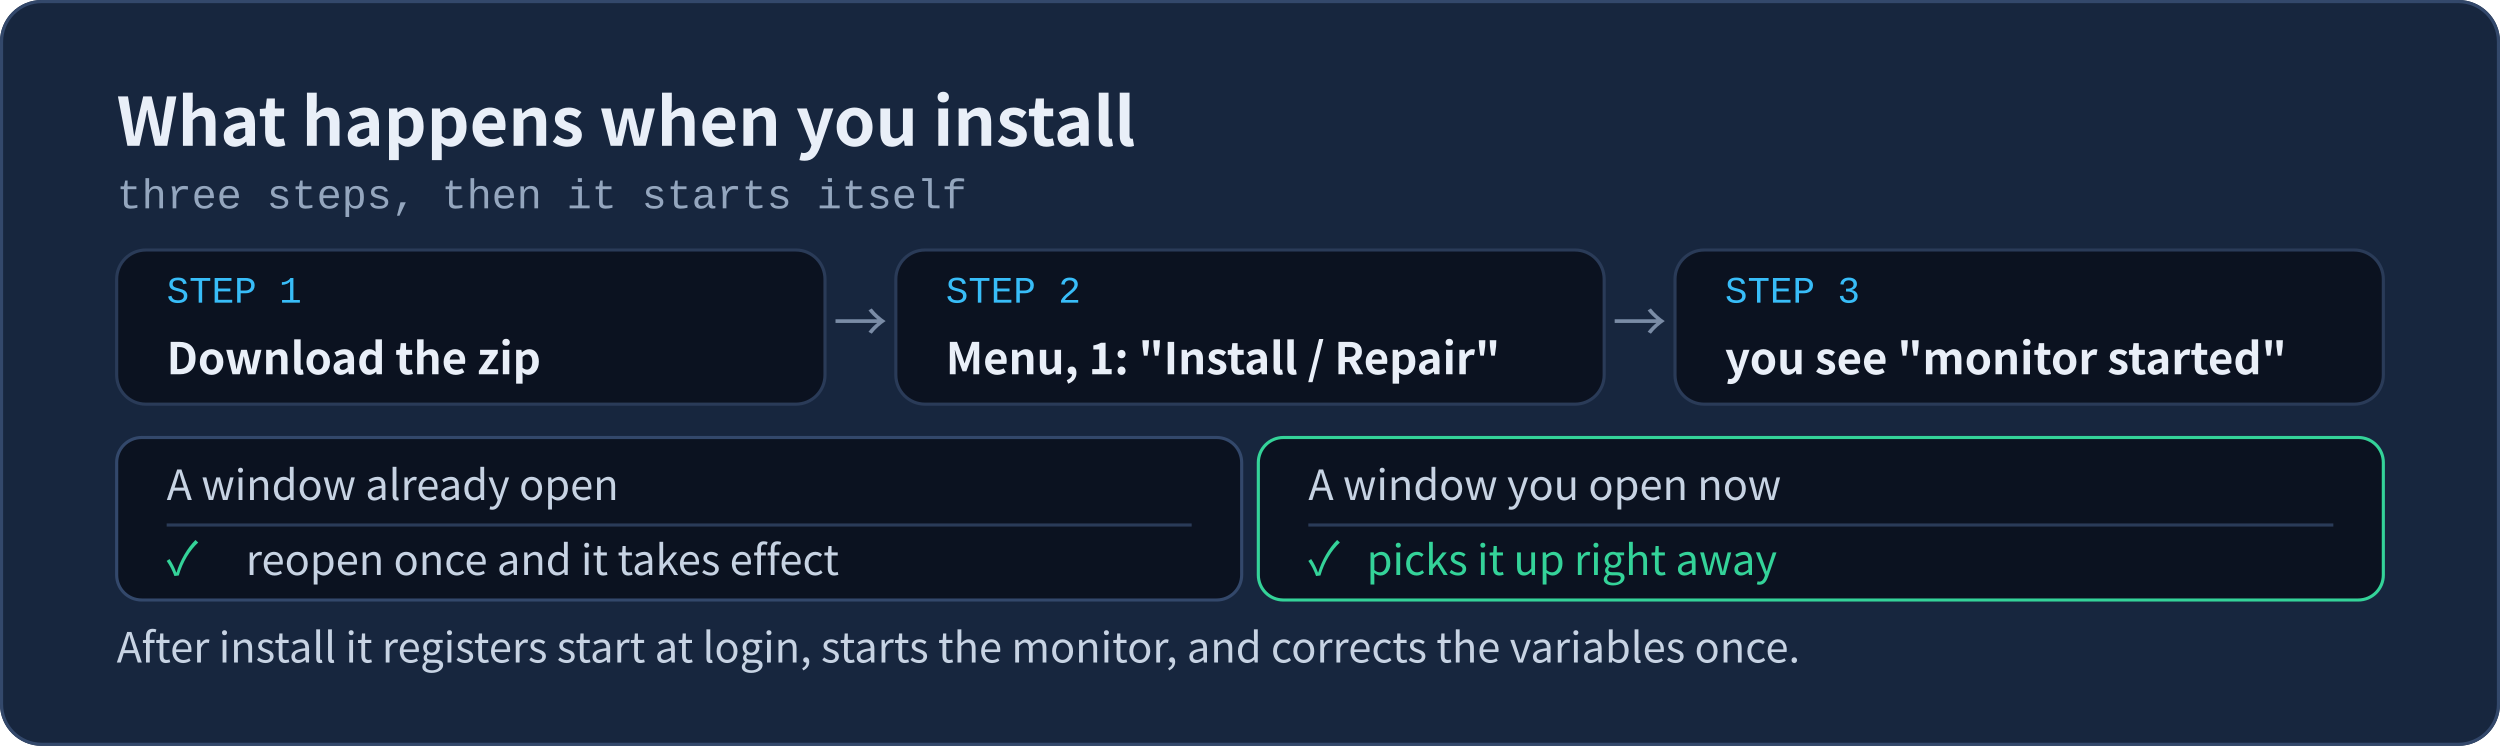
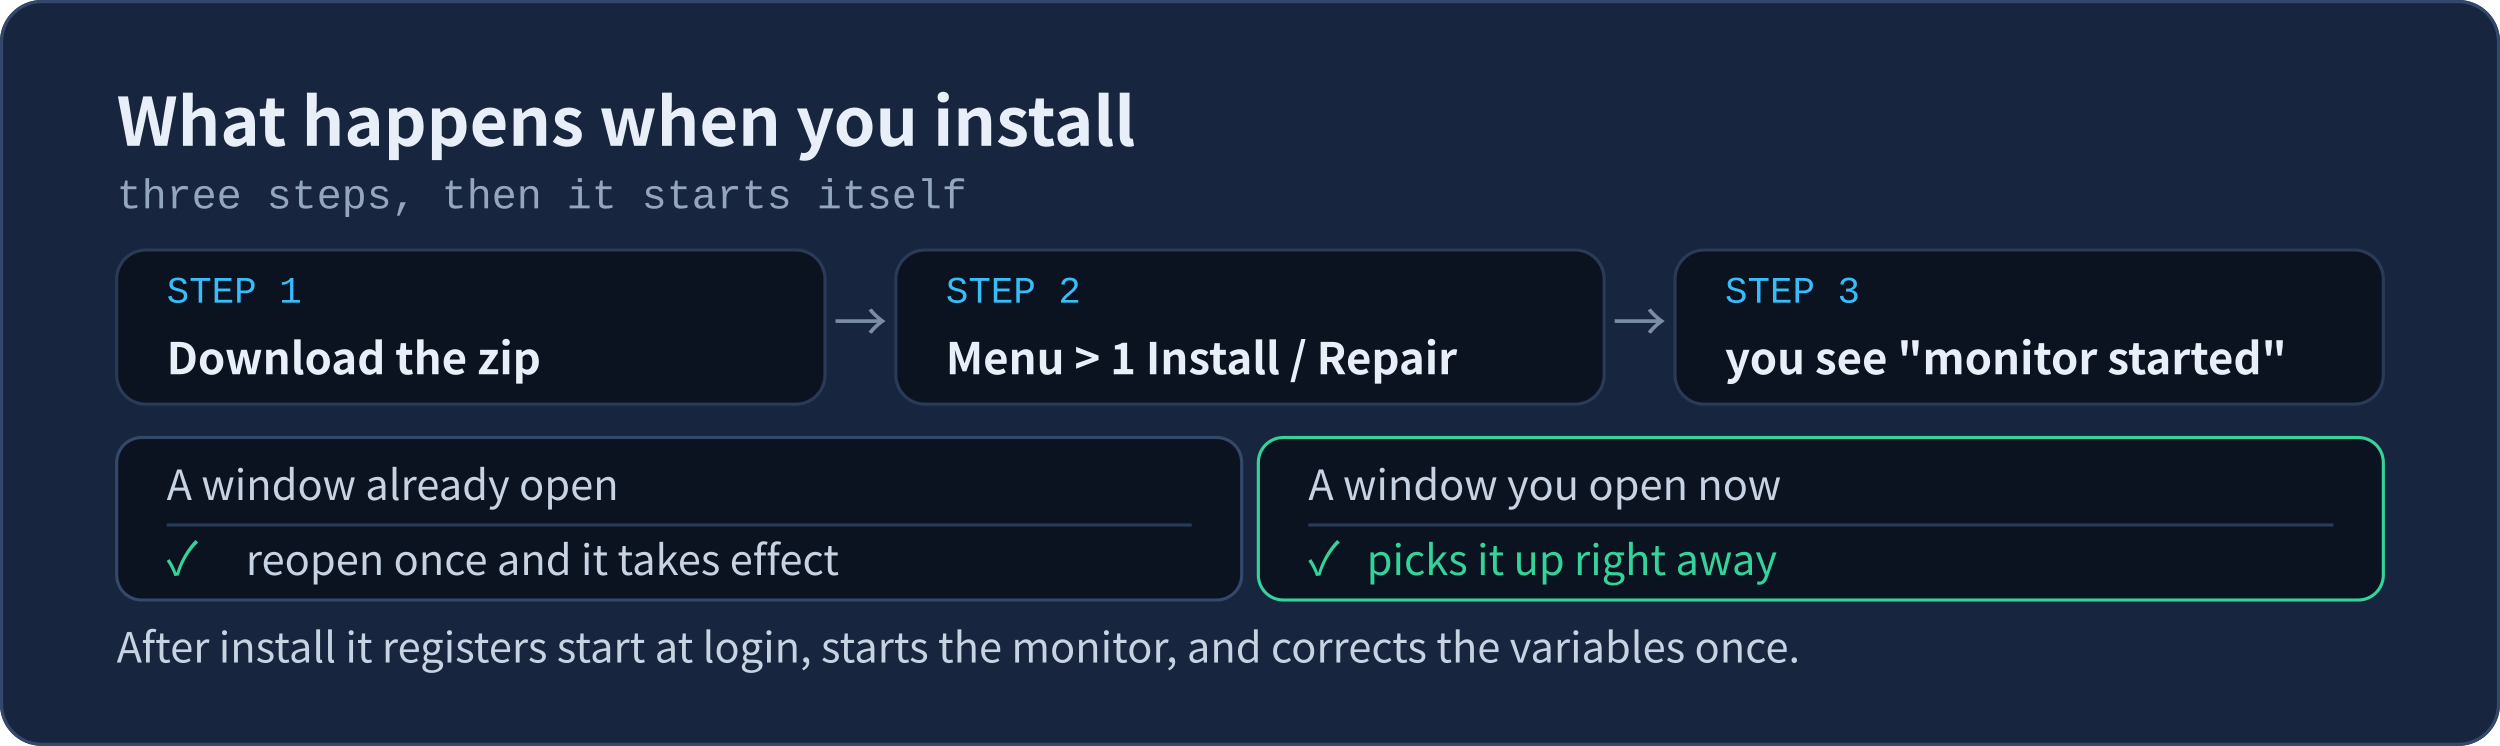
<svg xmlns="http://www.w3.org/2000/svg" width="1200" height="358" viewBox="0 0 1200 358" role="img" aria-labelledby="firstTitle firstDesc" font-family="-apple-system, BlinkMacSystemFont, 'Segoe UI', 'PingFang SC', 'Noto Sans CJK SC', sans-serif">
  <rect width="1200" height="358" rx="20" fill="#17263E" />
  <rect x="0.75" y="0.75" width="1198.5" height="356.5" rx="19.25" fill="none" stroke="#33486B" stroke-width="1.5" />
  <g id="heading">
    <text x="56" y="70" font-size="32" font-weight="700" fill="#E9EFF8">What happens when you install</text>
    <text x="56" y="100" font-family="ui-monospace, SFMono-Regular, Menlo, Consolas, 'Liberation Mono', monospace" font-size="20" fill="#94A6BE">three steps, then it starts itself</text>
  </g>
  <g id="steps">
    <rect x="56" y="120" width="340" height="74" rx="14" fill="#0B1220" stroke="#2A3B58" stroke-width="1.5" />
    <text x="80" y="140.5" dominant-baseline="central" font-family="ui-monospace, SFMono-Regular, Menlo, Consolas, 'Liberation Mono', monospace" font-size="18" fill="#38BDF8">STEP 1</text>
    <text x="80" y="170.5" dominant-baseline="central" font-size="21" font-weight="700" fill="#E9EFF8">Download the zip</text>
    <rect x="430" y="120" width="340" height="74" rx="14" fill="#0B1220" stroke="#2A3B58" stroke-width="1.5" />
    <text x="454" y="140.5" dominant-baseline="central" font-family="ui-monospace, SFMono-Regular, Menlo, Consolas, 'Liberation Mono', monospace" font-size="18" fill="#38BDF8">STEP 2</text>
-     <text x="454" y="170.5" dominant-baseline="central" font-size="21" font-weight="700" fill="#E9EFF8">Menu, 1: "Install / Repair"</text>
+     <text x="454" y="170.5" dominant-baseline="central" font-size="21" font-weight="700" fill="#E9EFF8">Menu &gt; 1 Install / Repair</text>
    <rect x="804" y="120" width="340" height="74" rx="14" fill="#0B1220" stroke="#2A3B58" stroke-width="1.5" />
    <text x="828" y="140.5" dominant-baseline="central" font-family="ui-monospace, SFMono-Regular, Menlo, Consolas, 'Liberation Mono', monospace" font-size="18" fill="#38BDF8">STEP 3</text>
    <text x="828" y="170.5" dominant-baseline="central" font-size="21" font-weight="700" fill="#E9EFF8">you see "monitor started"</text>
  </g>
  <g id="step-arrows" font-size="26" fill="#7A8CA6" text-anchor="middle">
    <text x="413" y="164">→</text>
    <text x="787" y="164">→</text>
  </g>
  <g id="windows">
    <rect x="56" y="210" width="540" height="78" rx="12" fill="#0B1220" stroke="#33486B" stroke-width="1.5" />
    <text x="80" y="240" font-size="20" fill="#C7D3E3">A window already open</text>
    <path d="M80 252H572" fill="none" stroke="#2A3B58" stroke-width="1.5" />
    <text x="80" y="276" font-size="22" fill="#34D399">✓</text>
    <text x="118" y="276" font-size="20" fill="#C7D3E3">reopen once and it takes effect</text>
    <rect x="604" y="210" width="540" height="78" rx="12" fill="#0B1220" stroke="#34D399" stroke-width="1.5" />
    <text x="628" y="240" font-size="20" fill="#C7D3E3">A window you open now</text>
    <path d="M628 252H1120" fill="none" stroke="#2A3B58" stroke-width="1.5" />
    <text x="628" y="276" font-size="22" fill="#34D399">✓</text>
    <text x="656" y="276" font-size="20" fill="#34D399">picks it up right away</text>
  </g>
  <text x="56" y="318" font-size="20" fill="#C7D3E3">After install it registers start at login, starts the monitor, and corrects the variables once.</text>
</svg>
